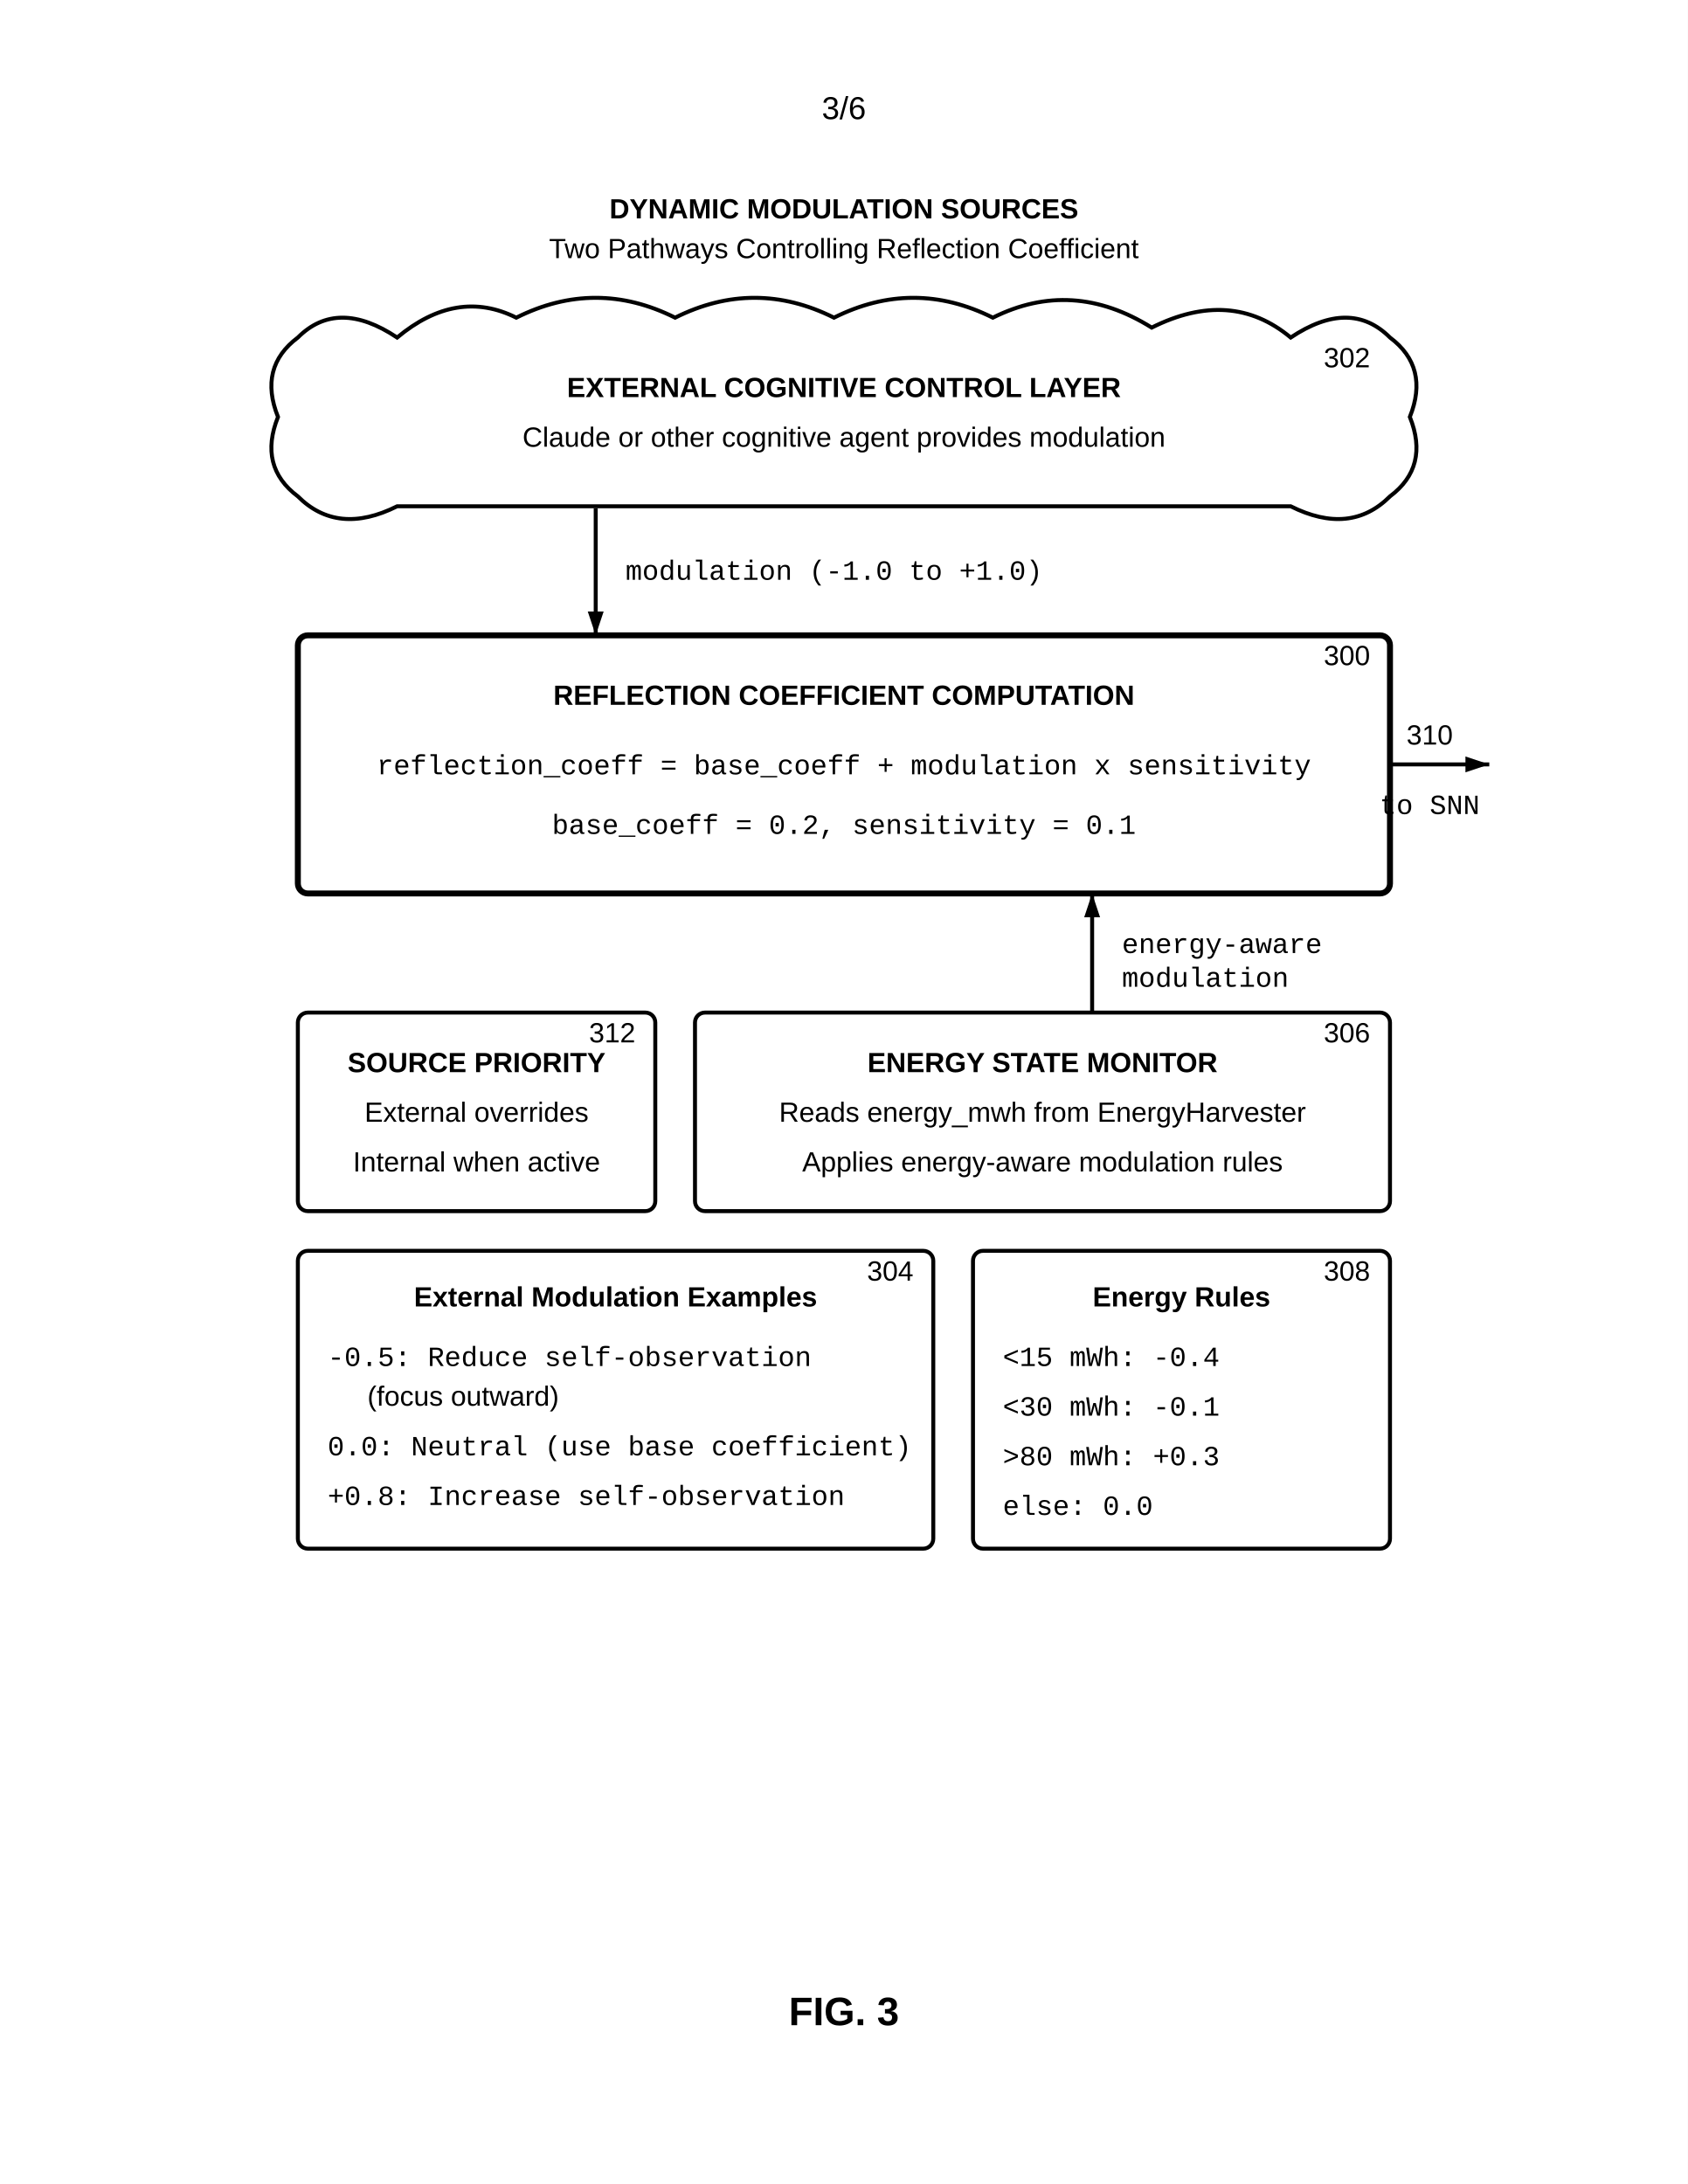
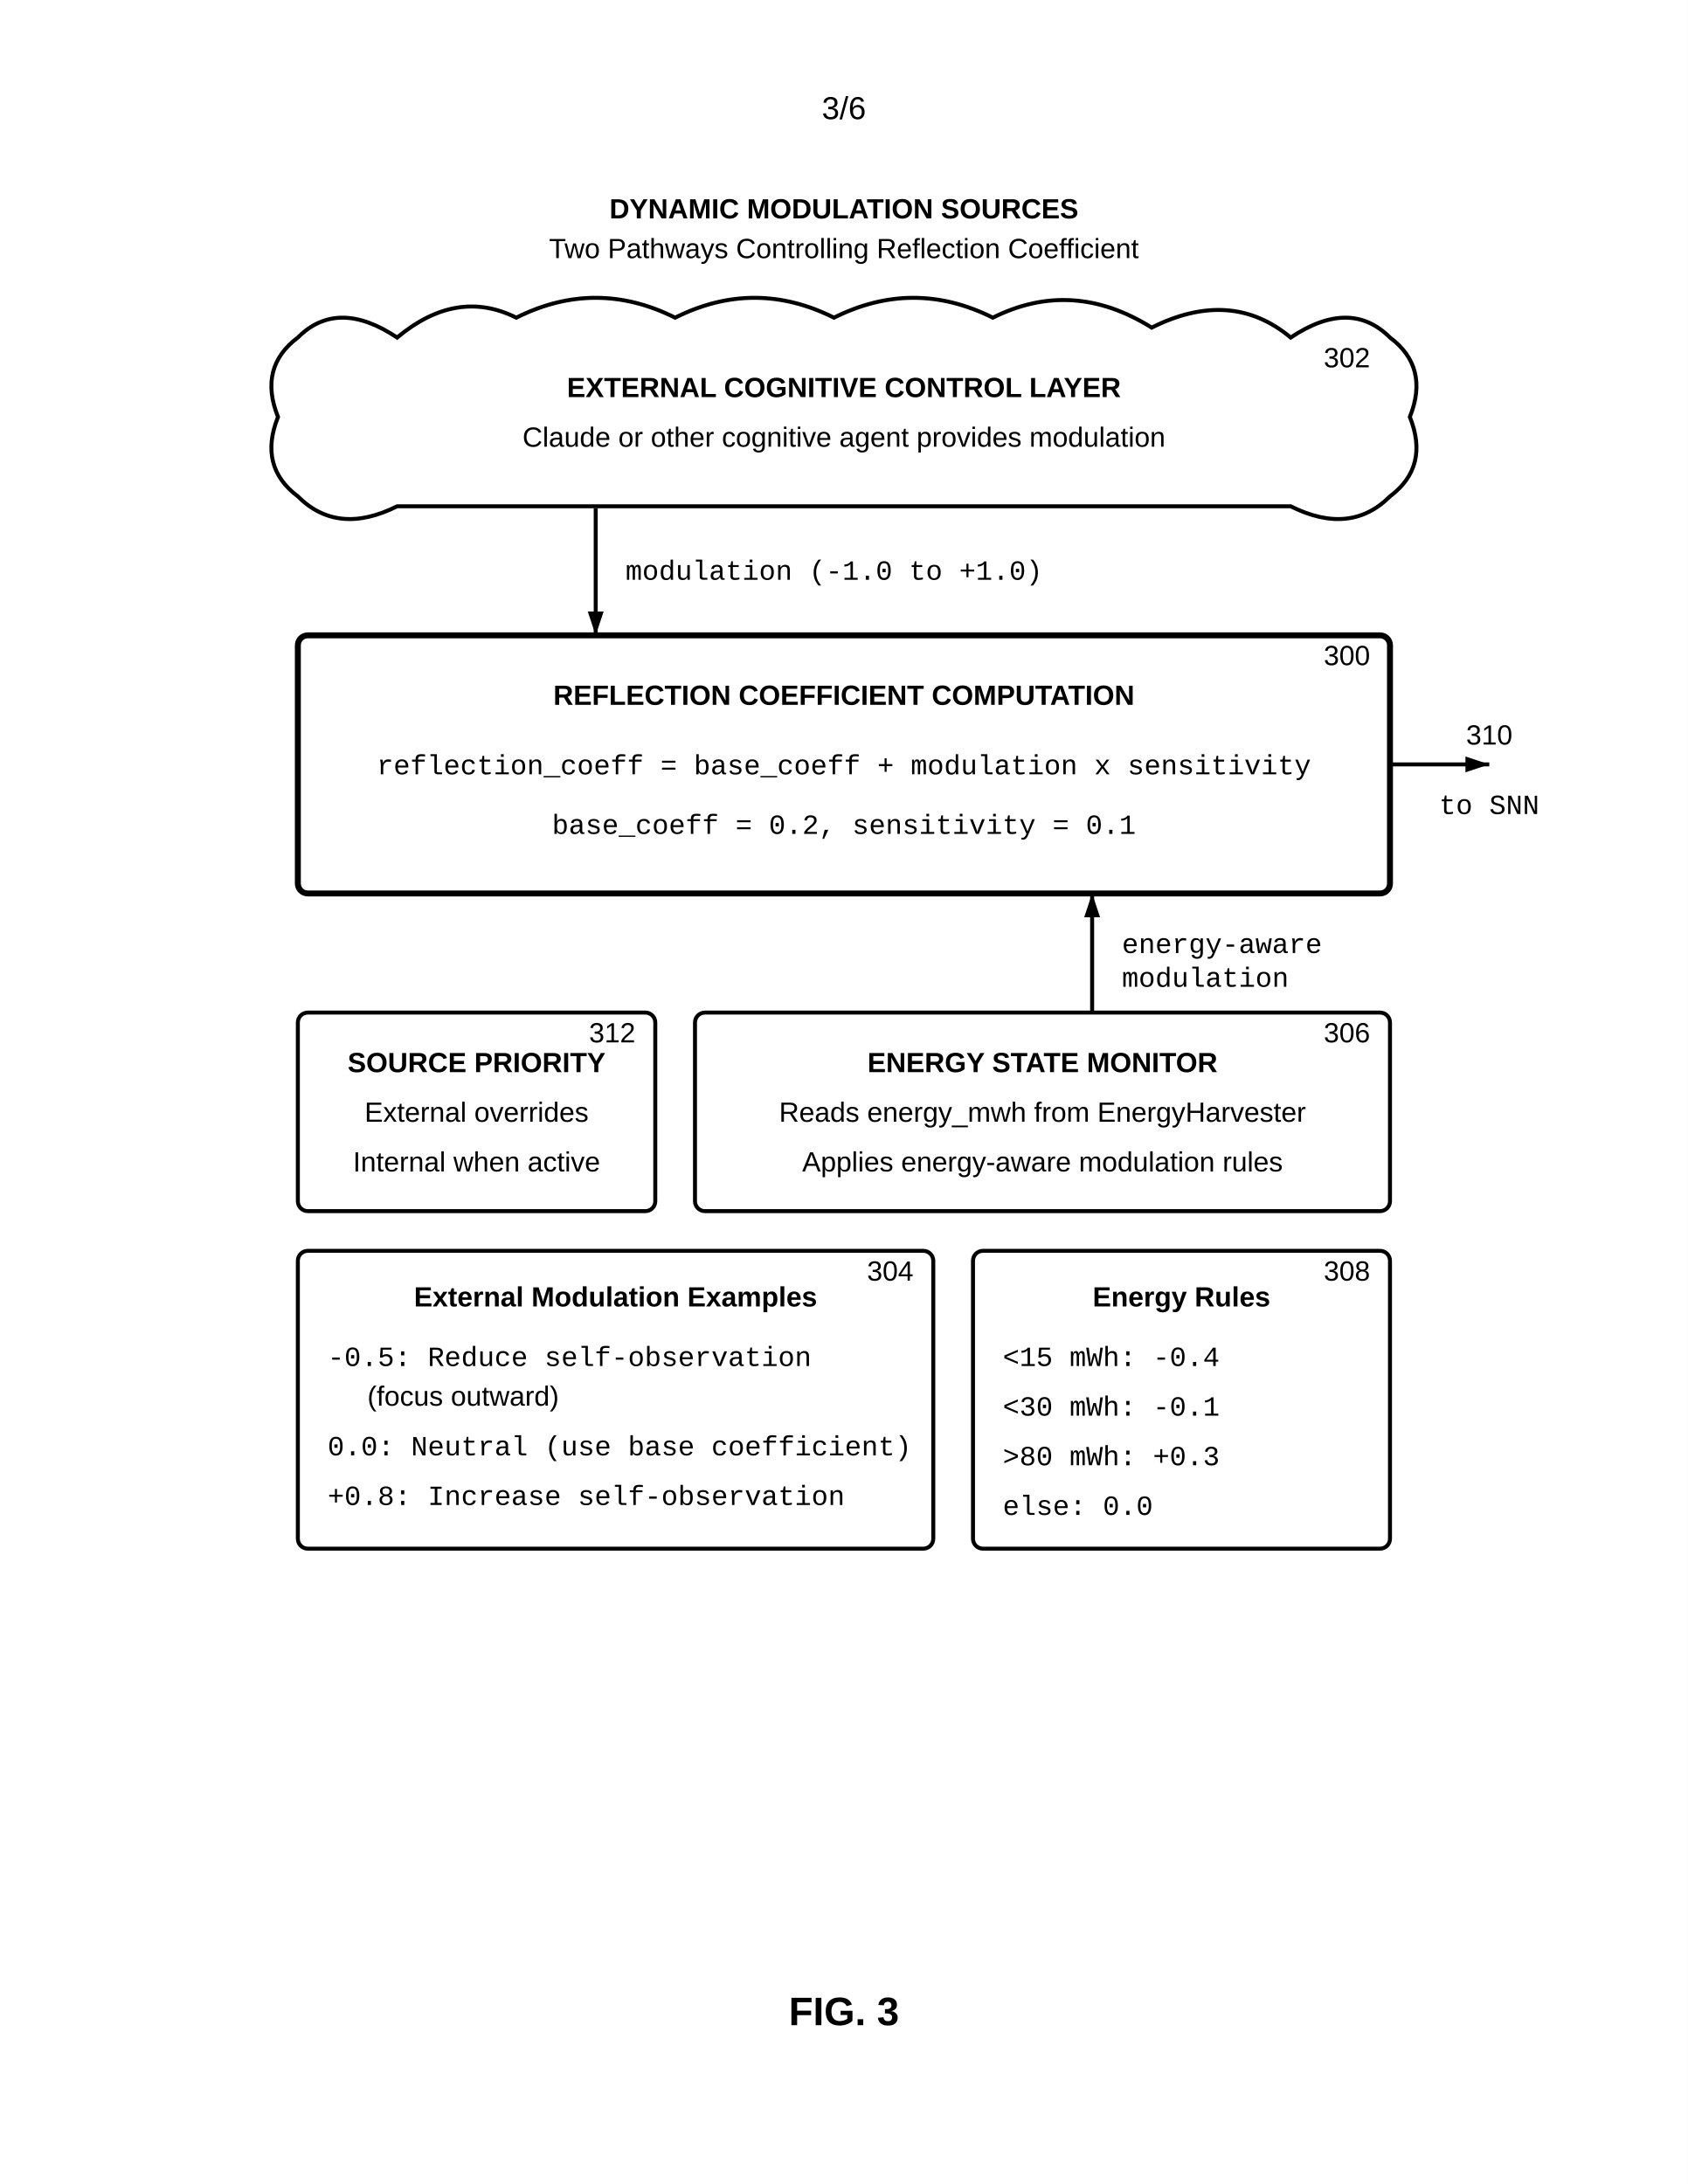
<svg xmlns="http://www.w3.org/2000/svg" width="8.5in" height="11in" viewBox="0 0 850 1100">
  <defs>
    <marker id="ah" markerWidth="6" markerHeight="4" refX="6" refY="2" orient="auto">
      <polygon points="0 0, 6 2, 0 4" fill="black" />
    </marker>
  </defs>
  <rect width="100%" height="100%" fill="white" />
  <text x="425" y="60" font-family="Arial, sans-serif" font-size="16" text-anchor="middle">3/6</text>
  <text x="425" y="110" font-family="Arial, sans-serif" font-size="14" font-weight="bold" text-anchor="middle">DYNAMIC MODULATION SOURCES</text>
  <text x="425" y="130" font-family="Arial, sans-serif" font-size="14" text-anchor="middle">Two Pathways Controlling Reflection Coefficient</text>
  <path d="M200,170 Q170,150 150,170 Q130,185 140,210 Q130,235 150,250 Q170,270 200,255 H650 Q680,270 700,250 Q720,235 710,210 Q720,185 700,170 Q680,150 650,170 Q620,145 580,165 Q540,140 500,160 Q460,140 420,160 Q380,140 340,160 Q300,140 260,160 Q230,145 200,170 Z" fill="none" stroke="black" stroke-width="2" />
  <text x="425" y="200" font-family="Arial, sans-serif" font-size="14" font-weight="bold" text-anchor="middle">EXTERNAL COGNITIVE CONTROL LAYER</text>
  <text x="425" y="225" font-family="Arial, sans-serif" font-size="14" text-anchor="middle">Claude or other cognitive agent provides modulation</text>
  <text x="690" y="185" font-family="Arial, sans-serif" font-size="14" text-anchor="end">302</text>
  <line x1="300" y1="256" x2="300" y2="320" stroke="black" stroke-width="2" marker-end="url(#ah)" />
  <text x="315" y="292" font-family="Courier New, monospace" font-size="14" text-anchor="start">modulation (-1.0 to +1.0)</text>
  <rect x="150" y="320" width="550" height="130" rx="5" fill="none" stroke="black" stroke-width="3" />
  <text x="425" y="355" font-family="Arial, sans-serif" font-size="14" font-weight="bold" text-anchor="middle">REFLECTION COEFFICIENT COMPUTATION</text>
  <text x="425" y="390" font-family="Courier New, monospace" font-size="14" text-anchor="middle">reflection_coeff = base_coeff + modulation x sensitivity</text>
  <text x="425" y="420" font-family="Courier New, monospace" font-size="14" text-anchor="middle">base_coeff = 0.2, sensitivity = 0.1</text>
  <text x="690" y="335" font-family="Arial, sans-serif" font-size="14" text-anchor="end">300</text>
  <line x1="550" y1="510" x2="550" y2="450" stroke="black" stroke-width="2" marker-end="url(#ah)" />
  <text x="565" y="480" font-family="Courier New, monospace" font-size="14" text-anchor="start">energy-aware</text>
  <text x="565" y="497" font-family="Courier New, monospace" font-size="14" text-anchor="start">modulation</text>
  <line x1="700" y1="385" x2="750" y2="385" stroke="black" stroke-width="2" marker-end="url(#ah)" />
-   <text x="720" y="375" font-family="Arial, sans-serif" font-size="14" text-anchor="middle">310</text>
-   <text x="720" y="410" font-family="Courier New, monospace" font-size="14" text-anchor="middle">to SNN</text>
+   <text x="750" y="375" font-family="Arial, sans-serif" font-size="14" text-anchor="middle">310</text>
+   <text x="750" y="410" font-family="Courier New, monospace" font-size="14" text-anchor="middle">to SNN</text>
  <rect x="350" y="510" width="350" height="100" rx="5" fill="none" stroke="black" stroke-width="2" />
  <text x="525" y="540" font-family="Arial, sans-serif" font-size="14" font-weight="bold" text-anchor="middle">ENERGY STATE MONITOR</text>
  <text x="525" y="565" font-family="Arial, sans-serif" font-size="14" text-anchor="middle">Reads energy_mwh from EnergyHarvester</text>
  <text x="525" y="590" font-family="Arial, sans-serif" font-size="14" text-anchor="middle">Applies energy-aware modulation rules</text>
  <text x="690" y="525" font-family="Arial, sans-serif" font-size="14" text-anchor="end">306</text>
  <rect x="150" y="510" width="180" height="100" rx="5" fill="none" stroke="black" stroke-width="2" />
  <text x="240" y="540" font-family="Arial, sans-serif" font-size="14" font-weight="bold" text-anchor="middle">SOURCE PRIORITY</text>
  <text x="240" y="565" font-family="Arial, sans-serif" font-size="14" text-anchor="middle">External overrides</text>
  <text x="240" y="590" font-family="Arial, sans-serif" font-size="14" text-anchor="middle">Internal when active</text>
  <text x="320" y="525" font-family="Arial, sans-serif" font-size="14" text-anchor="end">312</text>
  <rect x="150" y="630" width="320" height="150" rx="5" fill="none" stroke="black" stroke-width="2" />
  <text x="310" y="658" font-family="Arial, sans-serif" font-size="14" font-weight="bold" text-anchor="middle">External Modulation Examples</text>
  <text x="165" y="688" font-family="Courier New, monospace" font-size="14" text-anchor="start">-0.5: Reduce self-observation</text>
  <text x="185" y="708" font-family="Arial, sans-serif" font-size="14" text-anchor="start">(focus outward)</text>
  <text x="165" y="733" font-family="Courier New, monospace" font-size="14" text-anchor="start"> 0.0: Neutral (use base coefficient)</text>
  <text x="165" y="758" font-family="Courier New, monospace" font-size="14" text-anchor="start">+0.8: Increase self-observation</text>
  <text x="460" y="645" font-family="Arial, sans-serif" font-size="14" text-anchor="end">304</text>
  <rect x="490" y="630" width="210" height="150" rx="5" fill="none" stroke="black" stroke-width="2" />
  <text x="595" y="658" font-family="Arial, sans-serif" font-size="14" font-weight="bold" text-anchor="middle">Energy Rules</text>
  <text x="505" y="688" font-family="Courier New, monospace" font-size="14" text-anchor="start">&lt;15 mWh: -0.4</text>
  <text x="505" y="713" font-family="Courier New, monospace" font-size="14" text-anchor="start">&lt;30 mWh: -0.1</text>
  <text x="505" y="738" font-family="Courier New, monospace" font-size="14" text-anchor="start">&gt;80 mWh: +0.3</text>
  <text x="505" y="763" font-family="Courier New, monospace" font-size="14" text-anchor="start">else: 0.0</text>
  <text x="690" y="645" font-family="Arial, sans-serif" font-size="14" text-anchor="end">308</text>
  <text x="425" y="1020" font-family="Arial, sans-serif" font-size="20" font-weight="bold" text-anchor="middle">FIG. 3</text>
</svg>
